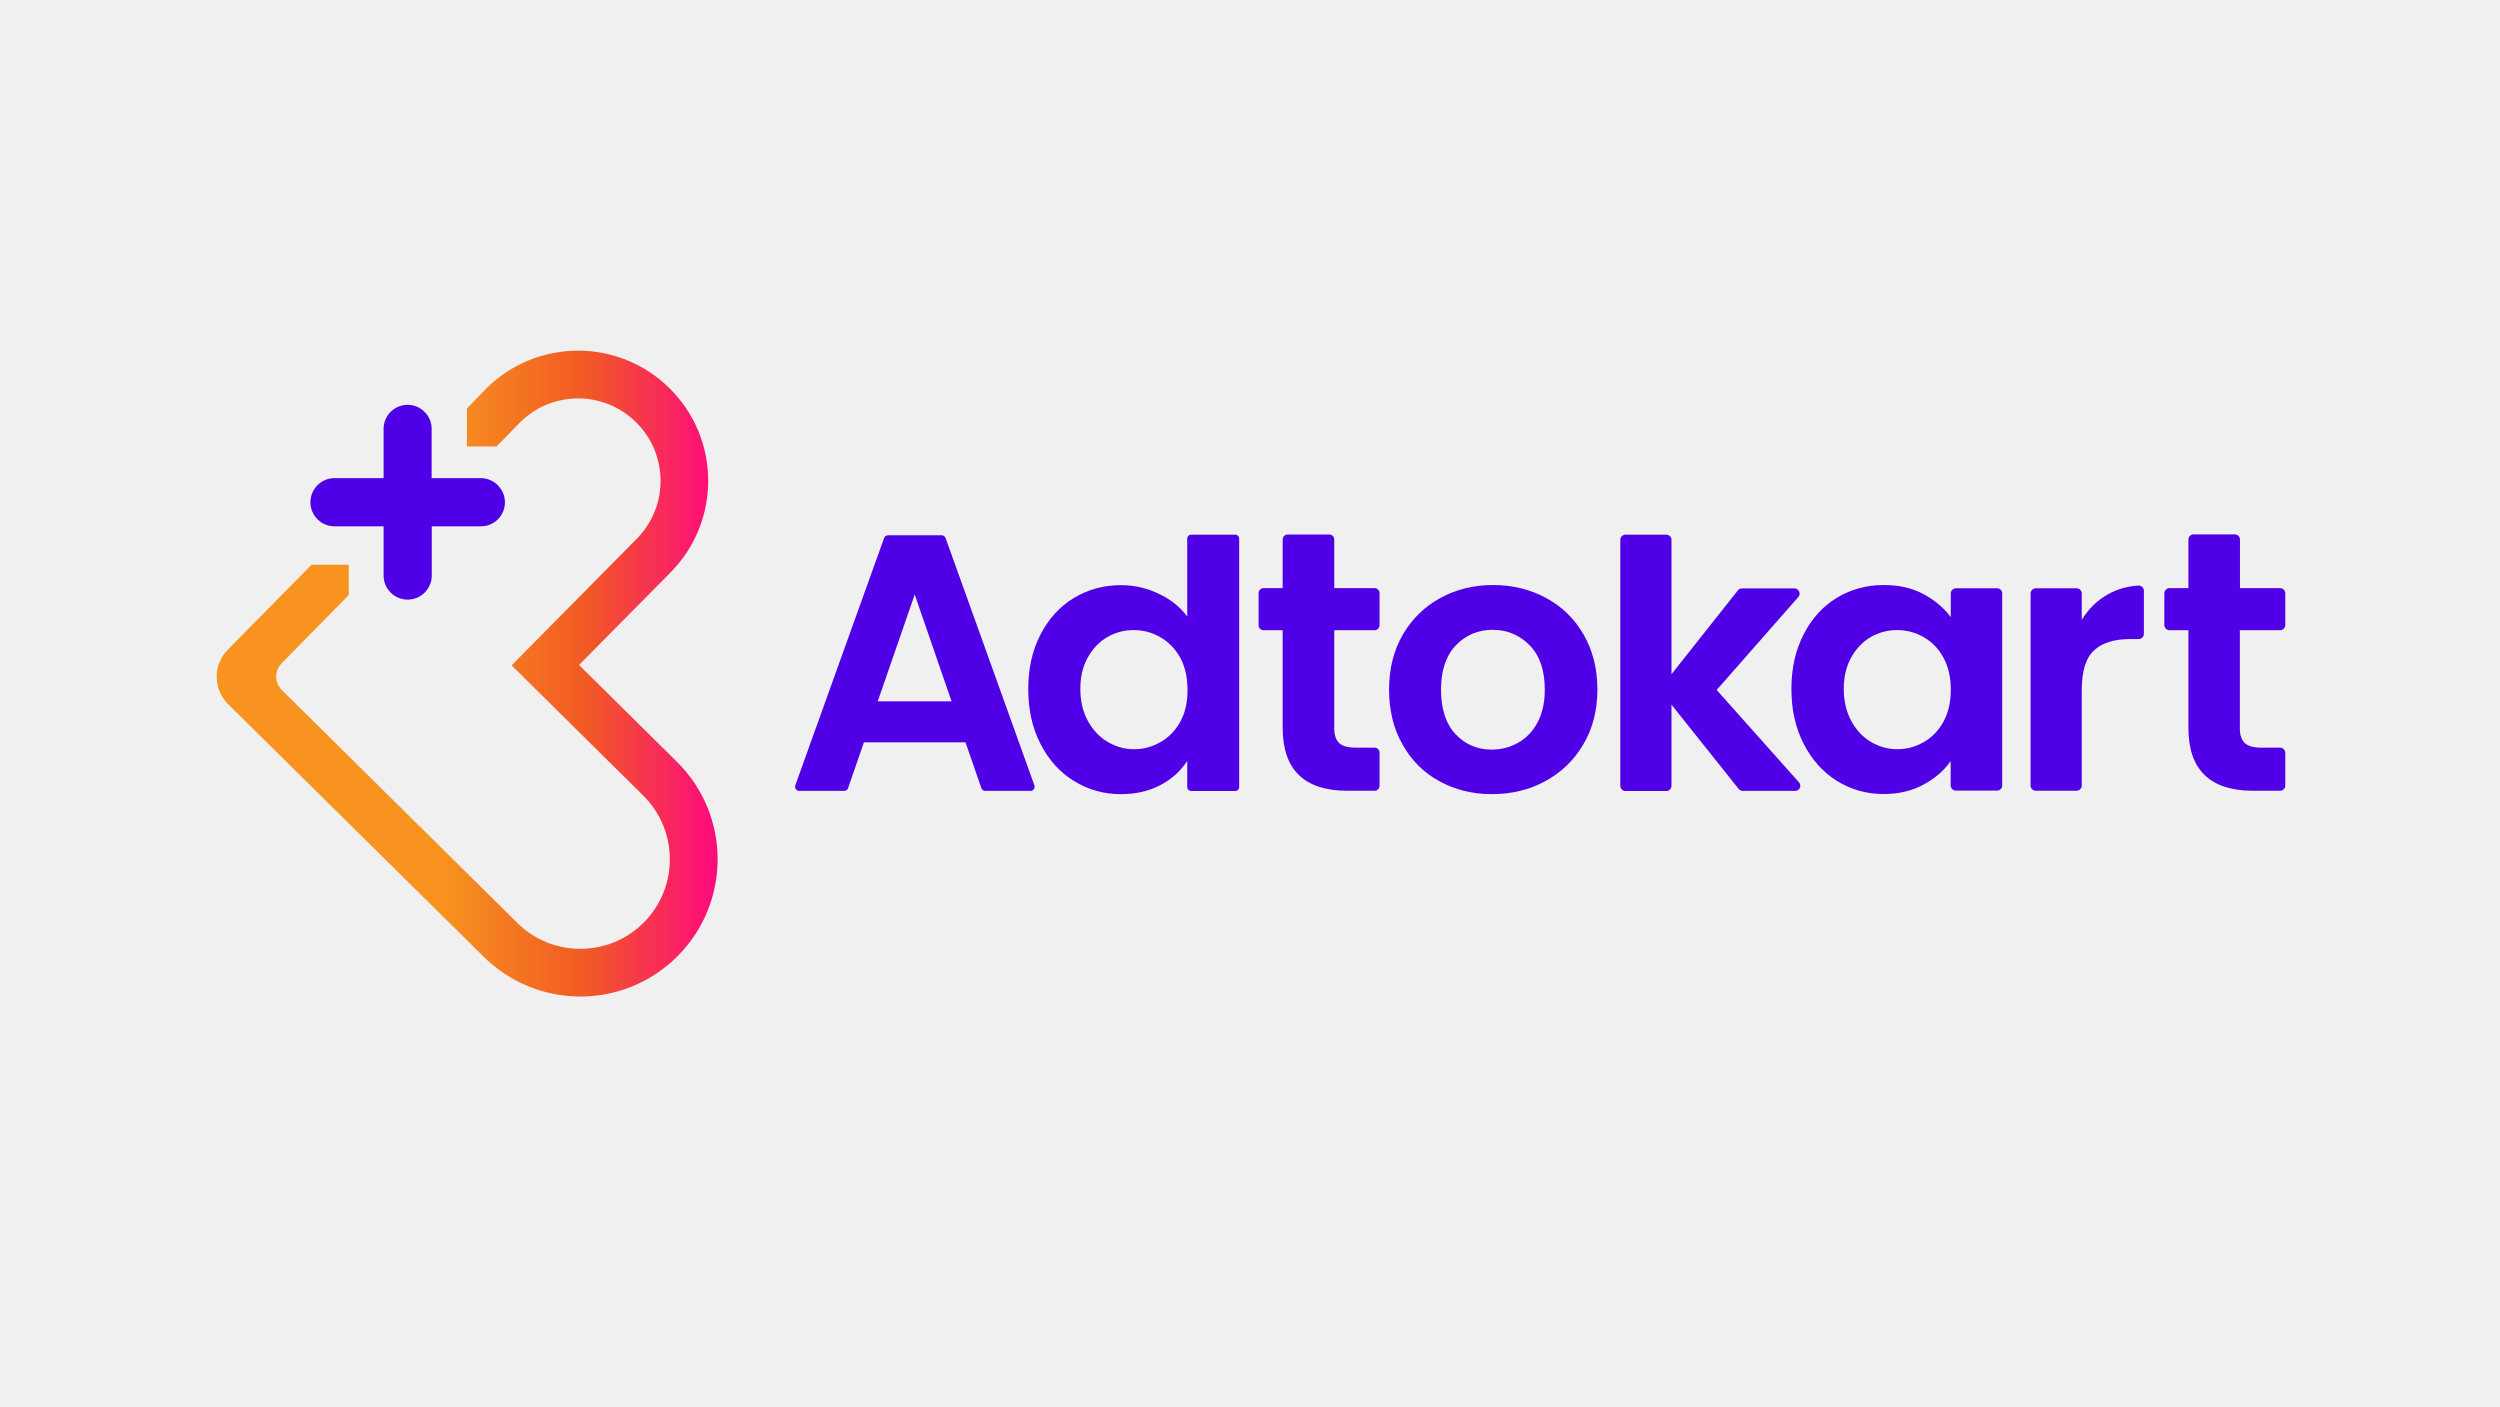
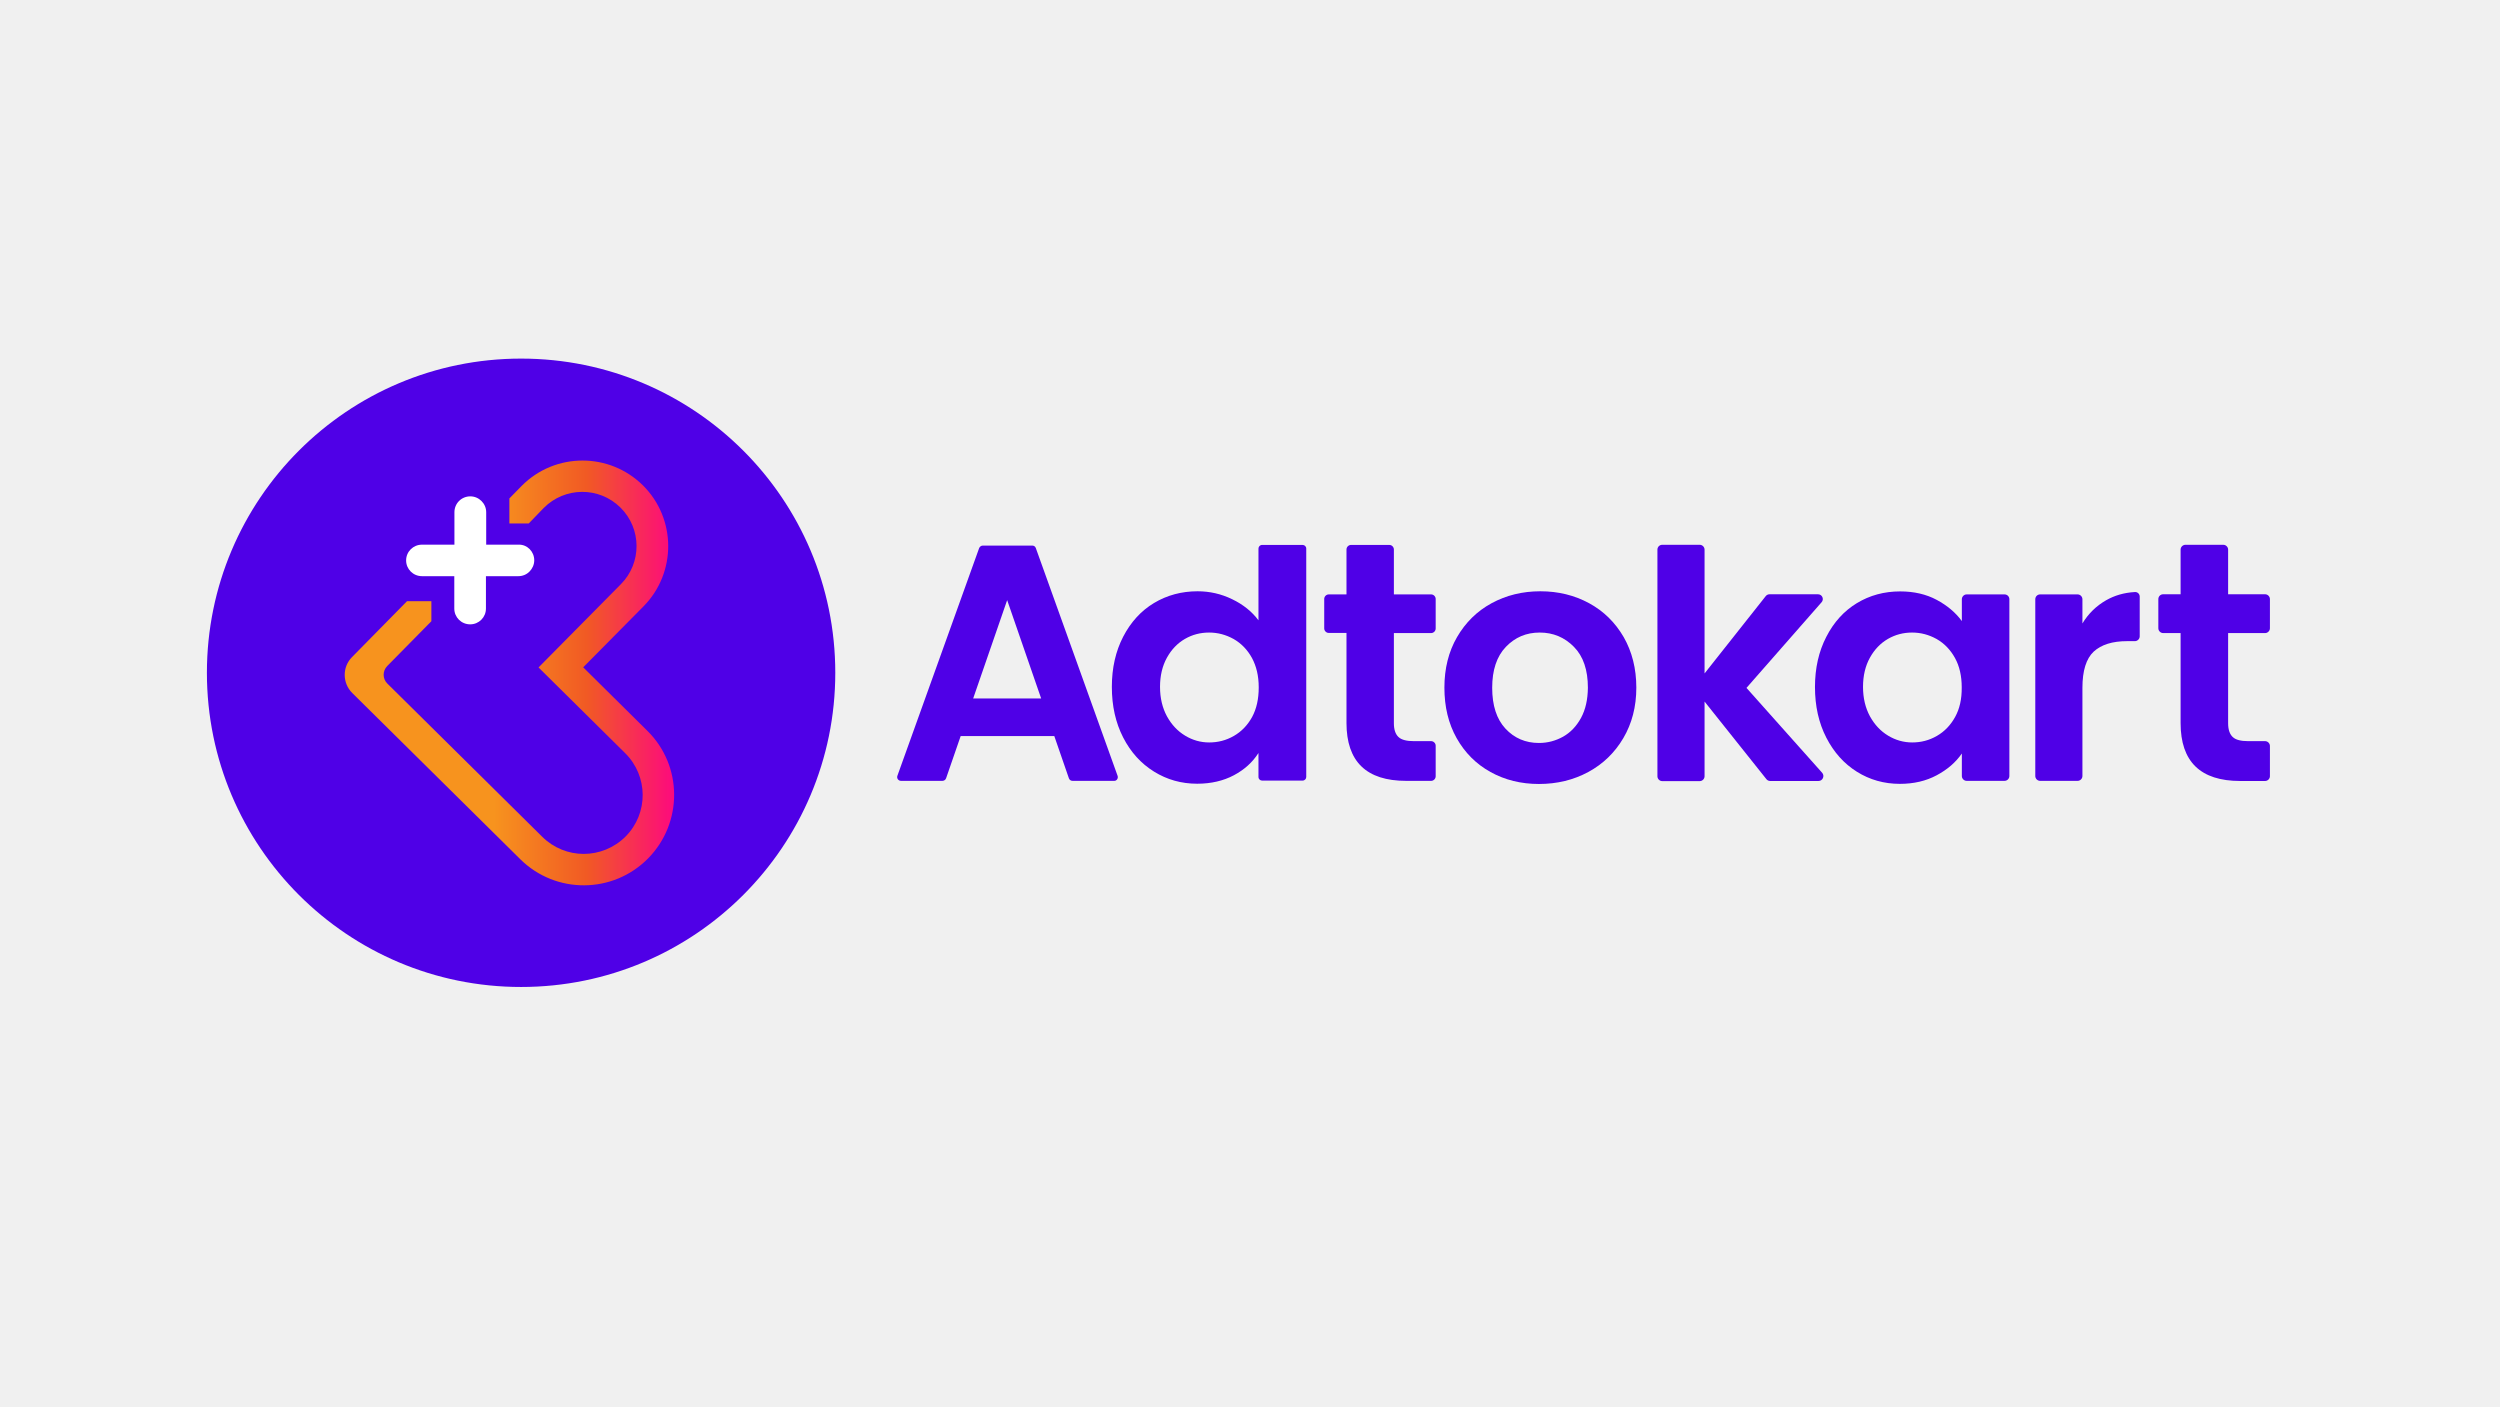
<svg xmlns="http://www.w3.org/2000/svg" enable-background="new 0 0 1920 1080" viewBox="0 0 1920 1080">
-   <linearGradient id="a" gradientUnits="userSpaceOnUse" x1="340.447" x2="725.16" y1="517.268" y2="517.268">
+   <linearGradient id="a" gradientUnits="userSpaceOnUse" x1="379.166" x2="632.202" y1="516.745" y2="516.745">
    <stop offset="0" stop-color="#f7931e" />
    <stop offset=".281" stop-color="#f15a24" />
    <stop offset=".579" stop-color="#f08" />
    <stop offset="1" stop-color="#f15a24" />
  </linearGradient>
  <g fill="#4f00e7">
-     <path d="m794.4 603.1-68.2-189.9c-.5-1.3-1.6-2.1-3-2.1h-41.2c-1.4 0-2.5.8-3 2.1l-68.2 189.9c-.7 2.1.8 4.3 3 4.3h34.5c1.4 0 2.6-.9 3-2.1l12.2-35.2h78l12.2 35.2c.4 1.3 1.6 2.1 3 2.1h34.8c2.1 0 3.7-2.2 2.9-4.3zm-120.3-64.5 28.4-82 28.3 82z" />
-     <path d="m948.6 410.6h-33.7c-1.7 0-3.1 1.4-3.1 3.1v59.8c-5.4-7.3-12.7-13.2-21.9-17.5-9.2-4.4-18.8-6.6-28.9-6.6-13.3 0-25.4 3.3-36.2 9.8-10.9 6.6-19.4 15.9-25.7 28.1s-9.4 26.1-9.4 41.8c0 15.9 3.1 30 9.4 42.2 6.3 12.3 14.8 21.8 25.7 28.5s22.8 10.1 35.9 10.1c11.6 0 21.8-2.3 30.6-7s15.6-10.9 20.5-18.5v20c0 1.7 1.4 3.1 3.1 3.1h33.7c1.7 0 3.1-1.4 3.1-3.1v-190.7c0-1.7-1.4-3.1-3.1-3.1zm-42.1 143.6c-3.7 6.8-8.8 12.1-15.2 15.7-6.4 3.7-13.2 5.5-20.5 5.5-7.1 0-13.8-1.9-20.1-5.6s-11.3-9.1-15.2-16.1c-3.8-7-5.8-15.2-5.8-24.6s1.9-17.4 5.8-24.3c3.8-6.8 8.8-12 15-15.6 6.2-3.5 12.9-5.3 20.2-5.3s14.1 1.8 20.5 5.5 11.4 8.9 15.2 15.7c3.7 6.8 5.6 15 5.6 24.6.1 9.4-1.7 17.6-5.5 24.5z" />
-     <path d="m1024.7 484.1v75.2c0 5.2 1.3 9 3.8 11.4 2.5 2.3 6.8 3.5 12.8 3.5h14.4c2.1 0 3.8 1.7 3.8 3.8v25.5c0 2.1-1.7 3.8-3.8 3.8h-20.9c-33.1 0-49.7-16.1-49.7-48.3v-75h-14.7c-2.1 0-3.8-1.7-3.8-3.8v-24.7c0-2.1 1.7-3.8 3.8-3.8h14.7v-37.4c0-2.1 1.7-3.8 3.8-3.8h32c2.1 0 3.8 1.7 3.8 3.8v37.4h31c2.1 0 3.8 1.7 3.8 3.8v24.7c0 2.1-1.7 3.8-3.8 3.8h-31z" />
-     <path d="m1216.3 487.5c-7-12.2-16.6-21.6-28.8-28.2s-25.7-10-40.7-10-28.5 3.3-40.7 10-21.8 16.1-28.8 28.2c-7 12.2-10.5 26.2-10.5 42.1s3.4 29.9 10.3 42.1c6.8 12.2 16.2 21.6 28.2 28.2s25.4 10 40.4 10c15.2 0 28.9-3.3 41.1-10 12.3-6.7 22-16 29.2-28.2s10.8-26.2 10.8-42.1-3.5-29.9-10.5-42.1zm-35.5 67.4c-3.7 6.9-8.7 12.1-15 15.6s-13 5.2-20.1 5.2c-11.2 0-20.5-4-27.9-11.9-7.4-8-11.1-19.3-11.1-34.1s3.8-26.1 11.4-34.1c7.6-7.9 17-11.9 28.2-11.9s20.7 4 28.5 11.9c7.8 8 11.6 19.3 11.6 34.1 0 9.8-1.9 18.3-5.6 25.2z" />
-     <path d="m1378.7 607.4h-40.3c-1.2 0-2.4-.6-3.1-1.5l-51.6-64.7v62.3c0 2.2-1.8 4-4 4h-31.3c-2.2 0-4-1.8-4-4v-188.9c0-2.2 1.8-4 4-4h31.3c2.2 0 4 1.8 4 4v103.2l51-64.4c.7-1 1.9-1.5 3.1-1.5h40.3c3.4 0 5.3 4.1 3 6.6l-62.7 71.4 63.1 70.8c2.5 2.6.7 6.7-2.8 6.7z" />
-     <path d="m1533.8 451.8h-31.6c-2.2 0-4 1.8-4 4v18.2c-5.2-7.1-12.2-13-20.9-17.7s-18.9-7-30.5-7c-13.3 0-25.3 3.3-36.1 9.8-10.8 6.6-19.3 15.9-25.5 28.1-6.3 12.2-9.4 26.1-9.4 41.8 0 15.9 3.1 30 9.4 42.2 6.3 12.3 14.8 21.8 25.5 28.5 10.8 6.7 22.7 10.1 35.8 10.1 11.6 0 21.9-2.4 30.7-7.2 8.9-4.8 15.9-10.8 20.9-18.1v18.7c0 2.2 1.8 4 4 4h31.6c2.2 0 4-1.8 4-4v-147.4c.1-2.2-1.7-4-3.9-4zm-41.2 102.4c-3.7 6.8-8.8 12.1-15.1 15.7-6.4 3.7-13.2 5.5-20.5 5.5-7.1 0-13.8-1.9-20.1-5.6s-11.3-9.1-15.1-16.1-5.8-15.2-5.8-24.6 1.9-17.4 5.8-24.3c3.8-6.8 8.8-12 15-15.6 6.2-3.5 12.9-5.3 20.2-5.3s14.1 1.8 20.5 5.5 11.4 8.9 15.1 15.7 5.6 15 5.6 24.6c0 9.4-1.8 17.6-5.6 24.5z" />
-     <path d="m1646.5 453.7v33.1c0 2.2-1.8 4-4 4h-6.4c-12.4 0-21.7 2.9-27.9 8.7-6.3 5.8-9.4 15.9-9.4 30.3v73.5c0 2.2-1.8 4-4 4h-31.3c-2.2 0-4-1.8-4-4v-147.5c0-2.2 1.8-4 4-4h31.3c2.2 0 4 1.8 4 4v20.2c5-8.2 11.6-14.7 19.8-19.4 7-4 14.9-6.3 23.7-6.9 2.2-.1 4.2 1.7 4.2 4z" />
-     <path d="m1720.2 484.1v75.2c0 5.2 1.3 9 3.8 11.4 2.5 2.3 6.8 3.5 12.8 3.5h14.3c2.2 0 4 1.8 4 4v25.1c0 2.2-1.8 4-4 4h-20.7c-33.1 0-49.7-16.1-49.7-48.3v-75h-14.5c-2.2 0-4-1.8-4-4v-24.3c0-2.2 1.8-4 4-4h14.5v-37.3c0-2.2 1.8-4 4-4h31.6c2.2 0 4 1.8 4 4v37.3h30.8c2.2 0 4 1.8 4 4v24.3c0 2.2-1.8 4-4 4h-30.9z" />
+     <path d="m858.3 595.8-62.8-174.9c-.4-1.2-1.5-1.9-2.7-1.9h-38c-1.2 0-2.3.8-2.8 1.9l-62.8 174.9c-.7 1.9.7 3.9 2.8 3.9h31.8c1.2 0 2.4-.8 2.8-2l11.2-32.4h71.9l11.2 32.4c.4 1.2 1.5 2 2.8 2h32c1.9.1 3.3-2 2.6-3.9zm-110.9-59.4 26.1-75.5 26.1 75.5z" />
+     <path d="m1000.4 418.5h-31.1c-1.6 0-2.8 1.3-2.8 2.8v55.1c-5-6.7-11.7-12.1-20.2-16.2-8.4-4.1-17.3-6.1-26.6-6.1-12.2 0-23.4 3-33.4 9s-17.9 14.7-23.7 25.9-8.7 24.1-8.7 38.5c0 14.7 2.9 27.6 8.7 38.9s13.7 20 23.7 26.2 21 9.3 33.1 9.3c10.7 0 20.1-2.2 28.2-6.5s14.4-10 18.9-17.1v18.4c0 1.6 1.3 2.8 2.8 2.8h31.1c1.6 0 2.8-1.3 2.8-2.8v-175.4c0-1.6-1.3-2.8-2.8-2.8zm-38.8 132.2c-3.5 6.3-8.1 11.1-14 14.5s-12.2 5-18.9 5c-6.6 0-12.7-1.7-18.5-5.2s-10.4-8.4-14-14.9c-3.5-6.5-5.3-14-5.3-22.6s1.8-16.1 5.3-22.4 8.1-11.1 13.8-14.4 11.9-4.9 18.6-4.9 13 1.7 18.9 5c5.9 3.4 10.5 8.2 14 14.5 3.4 6.3 5.2 13.8 5.2 22.6 0 9-1.7 16.5-5.1 22.8z" />
+     <path d="m1070.5 486.2v69.3c0 4.8 1.2 8.3 3.5 10.5s6.3 3.2 11.8 3.2h13.3c1.9 0 3.5 1.6 3.5 3.5v23.5c0 1.9-1.6 3.5-3.5 3.5h-19.2c-30.5 0-45.8-14.8-45.8-44.5v-69.1h-13.6c-1.9 0-3.5-1.6-3.5-3.5v-22.6c0-1.9 1.6-3.5 3.5-3.5h13.6v-34.5c0-1.9 1.6-3.5 3.5-3.5h29.4c1.9 0 3.5 1.6 3.5 3.5v34.5h28.6c1.9 0 3.5 1.6 3.5 3.5v22.7c0 1.9-1.6 3.5-3.5 3.5z" />
+     <path d="m1247 489.3c-6.5-11.2-15.3-19.9-26.5-26s-23.7-9.2-37.5-9.2-26.3 3.1-37.5 9.2-20 14.8-26.5 26-9.7 24.2-9.7 38.8c0 14.7 3.1 27.6 9.4 38.8s15 19.9 26 26 23.4 9.2 37.2 9.2c14 0 26.6-3.1 37.9-9.2s20.3-14.8 26.9-26 10-24.1 10-38.8c0-14.6-3.3-27.6-9.7-38.8zm-32.8 62.1c-3.5 6.4-8.1 11.2-13.8 14.4-5.8 3.2-11.9 4.8-18.5 4.8-10.3 0-18.9-3.7-25.7-11s-10.2-17.8-10.2-31.4 3.5-24.1 10.5-31.4 15.6-11 26-11 19.1 3.7 26.3 11 10.7 17.8 10.7 31.4c-.1 9-1.8 16.8-5.3 23.2z" />
+     <path d="m1396.6 599.8h-37.1c-1.1 0-2.2-.5-2.9-1.4l-47.5-59.6v57.4c0 2-1.7 3.7-3.7 3.7h-28.8c-2 0-3.7-1.7-3.7-3.7v-174.1c0-2 1.6-3.7 3.7-3.7h28.8c2 0 3.7 1.7 3.7 3.7v95.1l47-59.4c.7-.9 1.8-1.4 2.9-1.4h37.2c3.2 0 4.9 3.7 2.8 6.1l-57.7 65.8 58.2 65.3c2 2.4.3 6.2-2.9 6.2z" />
+     <path d="m1539.5 456.5h-29.1c-2 0-3.7 1.7-3.7 3.7v16.8c-4.8-6.6-11.3-12-19.3-16.3s-17.4-6.5-28.1-6.5c-12.2 0-23.3 3-33.2 9s-17.8 14.7-23.5 25.9c-5.8 11.2-8.7 24.1-8.7 38.5 0 14.7 2.9 27.6 8.7 38.9s13.6 20 23.5 26.2 20.9 9.3 33 9.3c10.7 0 20.1-2.2 28.3-6.6s14.6-9.9 19.3-16.7v17.3c0 2 1.7 3.7 3.7 3.7h29.1c2 0 3.7-1.7 3.7-3.7v-135.8c0-2.1-1.7-3.7-3.7-3.7zm-38 94.2c-3.5 6.3-8.1 11.1-14 14.5s-12.2 5-18.9 5c-6.5 0-12.7-1.7-18.5-5.2s-10.4-8.4-14-14.9c-3.5-6.5-5.3-14-5.3-22.6s1.8-16.1 5.3-22.4 8.1-11.1 13.8-14.4 11.9-4.9 18.6-4.9 13 1.7 18.9 5c5.9 3.4 10.5 8.2 14 14.5s5.2 13.8 5.2 22.6c.1 9-1.6 16.5-5.1 22.8z" />
+     <path d="m1643.3 458.2v30.5c0 2-1.7 3.7-3.7 3.7h-5.9c-11.4 0-19.9 2.7-25.7 8-5.8 5.4-8.7 14.7-8.7 27.9v67.7c0 2-1.7 3.7-3.7 3.7h-28.8c-2 0-3.7-1.7-3.7-3.7v-135.8c0-2 1.6-3.7 3.7-3.7h28.8c2 0 3.7 1.7 3.7 3.7v18.6c4.6-7.6 10.7-13.5 18.2-17.8 6.5-3.7 13.7-5.8 21.8-6.3 2.2-.3 4 1.4 4 3.5z" />
+     <path d="m1711.2 486.2v69.3c0 4.8 1.2 8.3 3.5 10.5s6.3 3.2 11.8 3.2h13.1c2 0 3.7 1.7 3.7 3.7v23.2c0 2-1.7 3.7-3.7 3.7h-19.1c-30.5 0-45.8-14.8-45.8-44.5v-69.1h-13.4c-2 0-3.7-1.7-3.7-3.7v-22.4c0-2 1.6-3.7 3.7-3.7h13.4v-34.3c0-2 1.7-3.7 3.7-3.7h29.1c2 0 3.7 1.7 3.7 3.7v34.3h28.4c2 0 3.7 1.7 3.7 3.7v22.4c0 2-1.7 3.7-3.7 3.7z" />
+     <circle cx="400.2" cy="516.7" r="241.3" />
  </g>
-   <path d="m520.7 734c-41 41.5-107.8 41.8-149.2.8l-196.3-194c-11.6-11.5-11.7-30.2-.3-41.8l64.4-65.3h28.5v23.3l-51.5 52.4c-5.6 5.7-5.6 14.9.1 20.5l180.9 178.9c13.4 13.3 30.9 19.9 48.4 19.9 17.7 0 35.5-6.8 48.9-20.4 26.7-27 26.4-70.6-.6-97.3l-101.1-100 96.1-97.2c24.6-24.8 24.4-64.9-.5-89.5s-64.9-24.4-89.5.5l-17.7 18.1h-22.7v-29.2l14.2-14.7c19.6-19.8 45.4-29.7 71.1-29.7 25.4 0 50.9 9.6 70.3 28.9 39.3 38.8 39.6 102.1.8 141.4l-70.3 71.1 75 74.2c41.6 40.9 41.9 107.7 1 149.1z" fill="url(#a)" />
-   <path d="m387.8 385.8c0 5.1-2.1 9.7-5.4 13-3.3 3.4-8 5.4-13 5.4h-37.8v37.8c0 10.2-8.3 18.5-18.5 18.5-10.3 0-18.5-8.3-18.5-18.5v-37.8h-37.7c-10.3 0-18.5-8.3-18.5-18.5s8.3-18.5 18.5-18.5h37.7v-37.8c0-10.3 8.3-18.5 18.5-18.5 5.1 0 9.7 2.1 13 5.5 3.4 3.3 5.4 7.9 5.4 13v37.8h37.8c10.2.1 18.5 8.4 18.5 18.6z" fill="#4f00e7" />
+   <path d="m497.7 659.3c-27 27.3-70.9 27.5-98.1.6l-129.1-127.7c-7.6-7.6-7.7-19.9-.2-27.5l42.3-43h18.7v15.4l-33.9 34.4c-3.7 3.8-3.7 9.8.1 13.5l119 117.7c8.8 8.7 20.3 13.1 31.8 13.1 11.6 0 23.3-4.5 32.2-13.4 17.6-17.8 17.4-46.4-.4-64l-66.5-65.8 63.2-63.9c16.2-16.3 16.1-42.7-.3-58.9s-42.7-16-58.9.3l-11.5 11.9h-14.9v-19.2l9.4-9.6c12.9-13 29.8-19.5 46.8-19.5 16.7 0 33.4 6.3 46.3 19 25.8 25.5 26 67.2.5 93l-46.3 46.8 49.3 48.8c27.2 26.8 27.4 70.7.5 98z" fill="url(#a)" />
+   <path d="m410.3 430.3c0 3.3-1.4 6.4-3.6 8.6-2.2 2.3-5.3 3.6-8.6 3.6h-24.9v24.9c0 6.7-5.4 12.1-12.1 12.1-6.8 0-12.2-5.4-12.2-12.1v-24.9h-24.8c-6.8 0-12.2-5.4-12.2-12.1s5.4-12.1 12.2-12.1h24.9v-24.9c0-6.8 5.4-12.2 12.2-12.2 3.4 0 6.4 1.4 8.6 3.6s3.6 5.2 3.6 8.6v24.9h24.9c6.6-.2 12 5.3 12 12z" fill="#fff" />
</svg>
